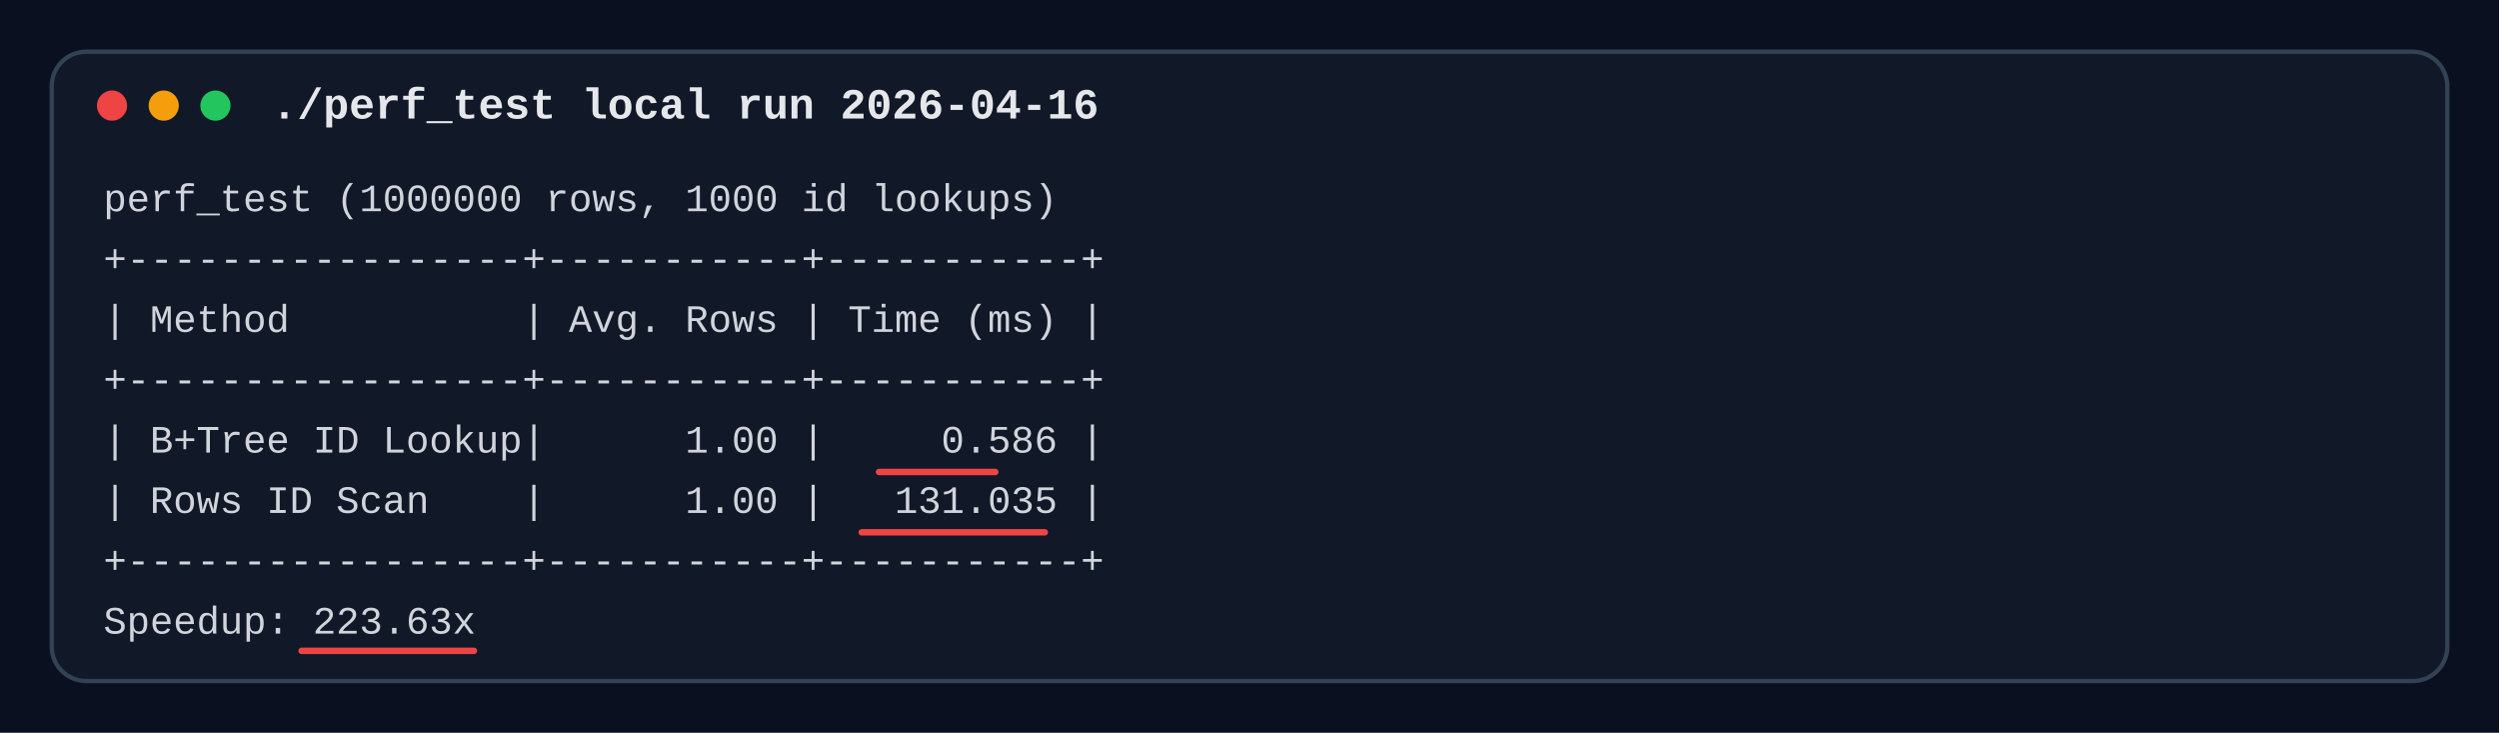
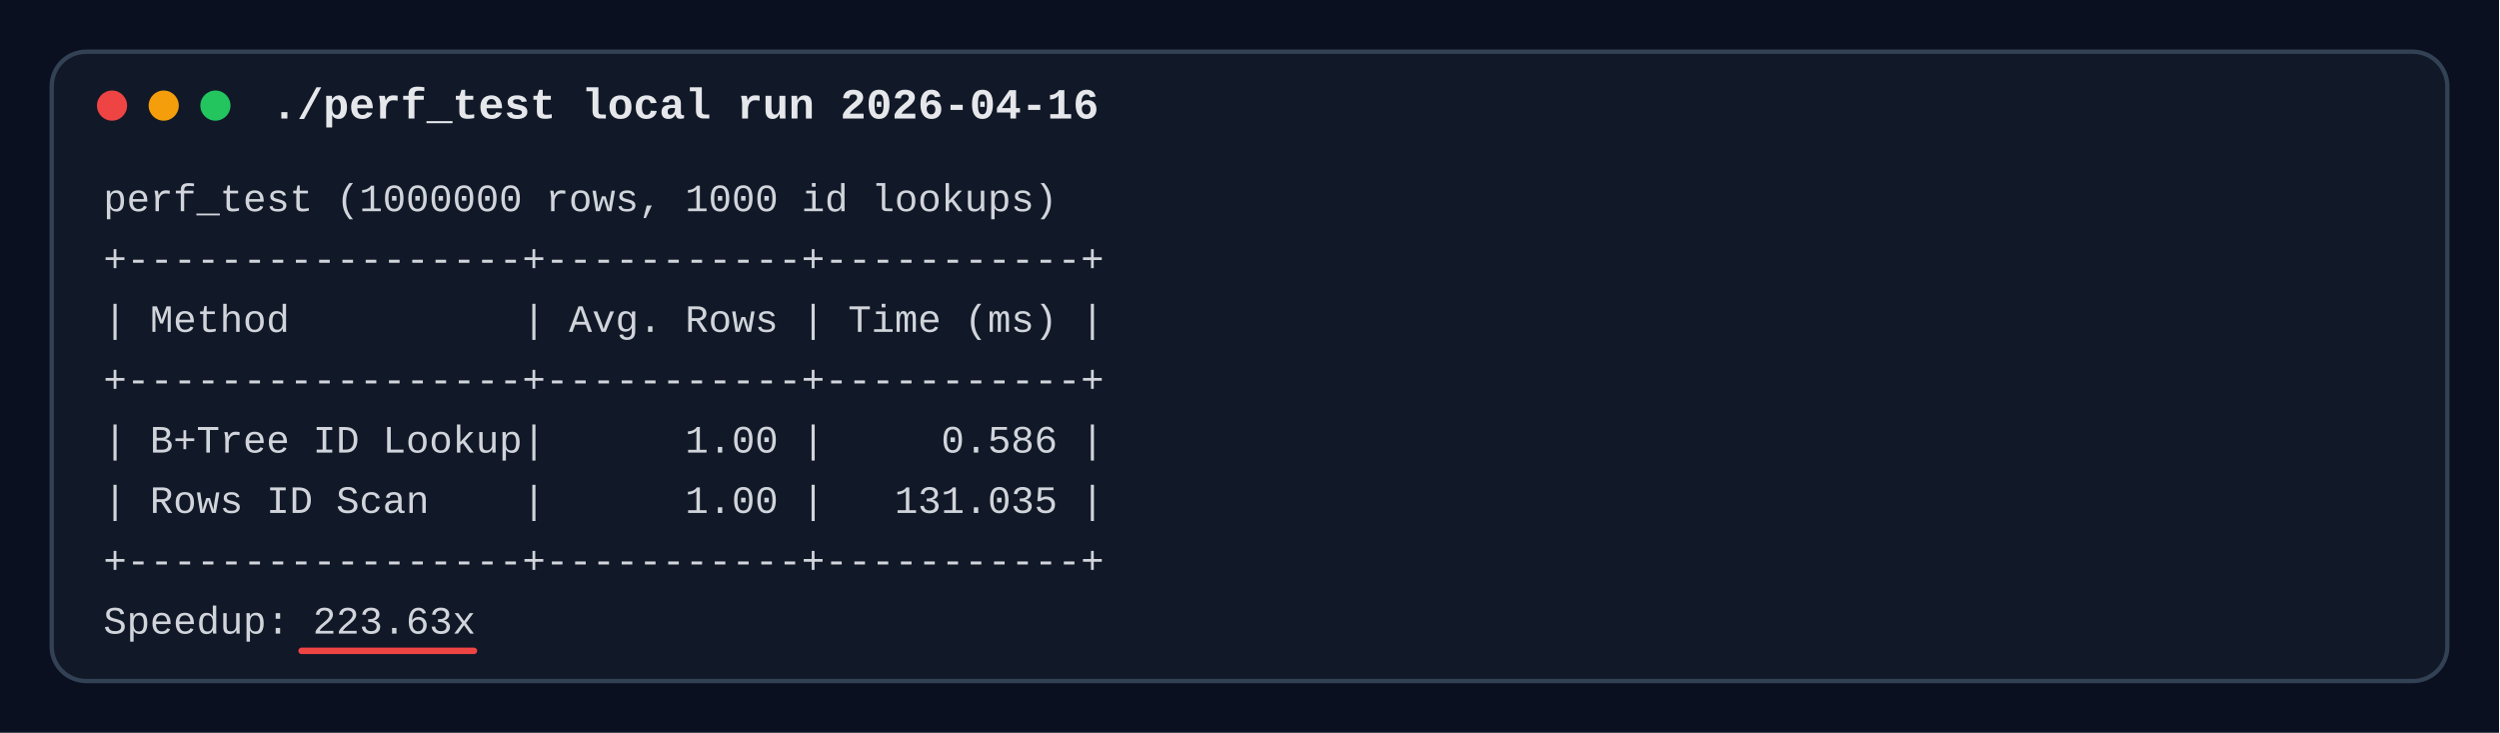
<svg xmlns="http://www.w3.org/2000/svg" width="1160" height="340" viewBox="0 0 1160 340">
  <style>
    .frame { fill: #111827; stroke: #334155; stroke-width: 2; }
    .title { fill: #e5e7eb; font: 600 20px "SFMono-Regular", Consolas, "Liberation Mono", Menlo, monospace; }
    .line { fill: #d1d5db; font: 18px "SFMono-Regular", Consolas, "Liberation Mono", Menlo, monospace; }
    .accent { stroke: #ef4444; stroke-width: 3; stroke-linecap: round; }
  </style>
  <rect width="1160" height="340" fill="#0b1020" />
  <rect x="24" y="24" width="1112" height="292" rx="16" class="frame" />
  <circle cx="52" cy="49" r="7" fill="#ef4444" />
  <circle cx="76" cy="49" r="7" fill="#f59e0b" />
  <circle cx="100" cy="49" r="7" fill="#22c55e" />
  <text x="126" y="55" class="title">./perf_test  local run  2026-04-16</text>
  <text x="48" y="98" class="line" xml:space="preserve">perf_test (1000000 rows, 1000 id lookups)</text>
  <text x="48" y="126" class="line" xml:space="preserve">+-----------------+-----------+-----------+</text>
  <text x="48" y="154" class="line" xml:space="preserve">| Method          | Avg. Rows | Time (ms) |</text>
  <text x="48" y="182" class="line" xml:space="preserve">+-----------------+-----------+-----------+</text>
  <text x="48" y="210" class="line" xml:space="preserve">| B+Tree ID Lookup|      1.00 |     0.586 |</text>
  <text x="48" y="238" class="line" xml:space="preserve">| Rows ID Scan    |      1.00 |   131.035 |</text>
  <text x="48" y="266" class="line" xml:space="preserve">+-----------------+-----------+-----------+</text>
  <text x="48" y="294" class="line" xml:space="preserve">Speedup: 223.63x</text>
-   <line x1="408" y1="219" x2="462" y2="219" class="accent" />
-   <line x1="400" y1="247" x2="485" y2="247" class="accent" />
  <line x1="140" y1="302" x2="220" y2="302" class="accent" />
</svg>
